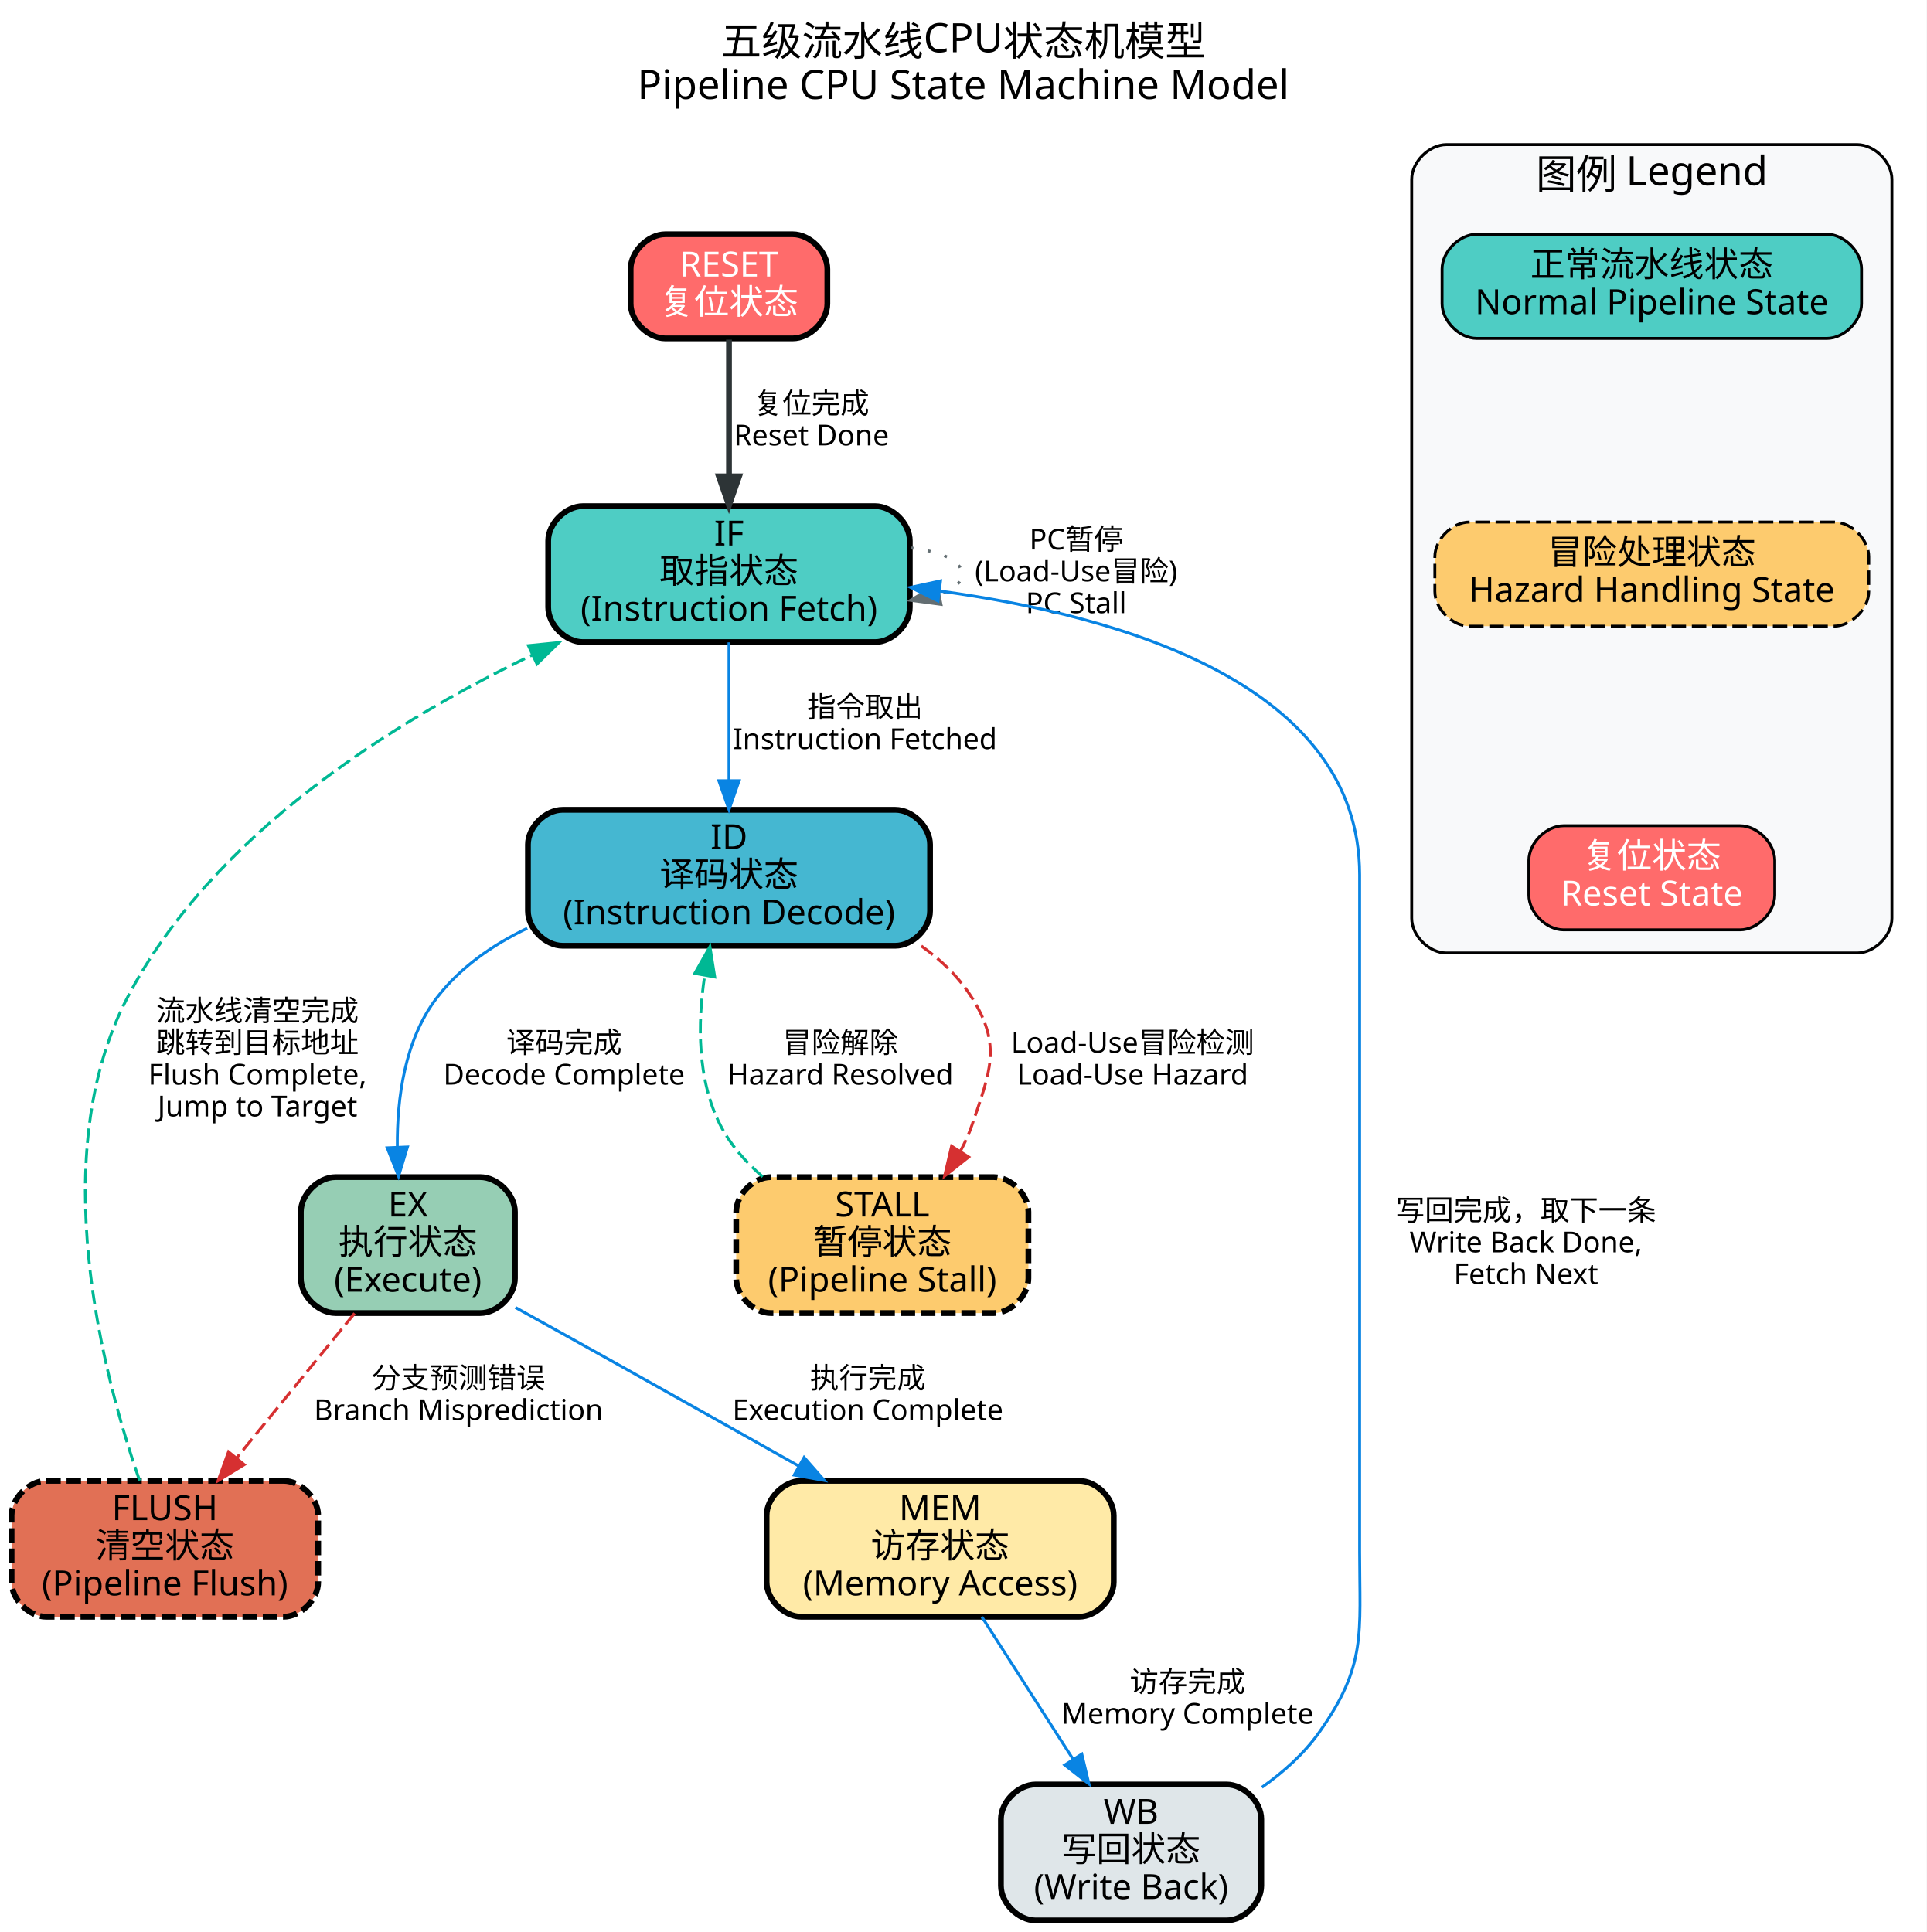
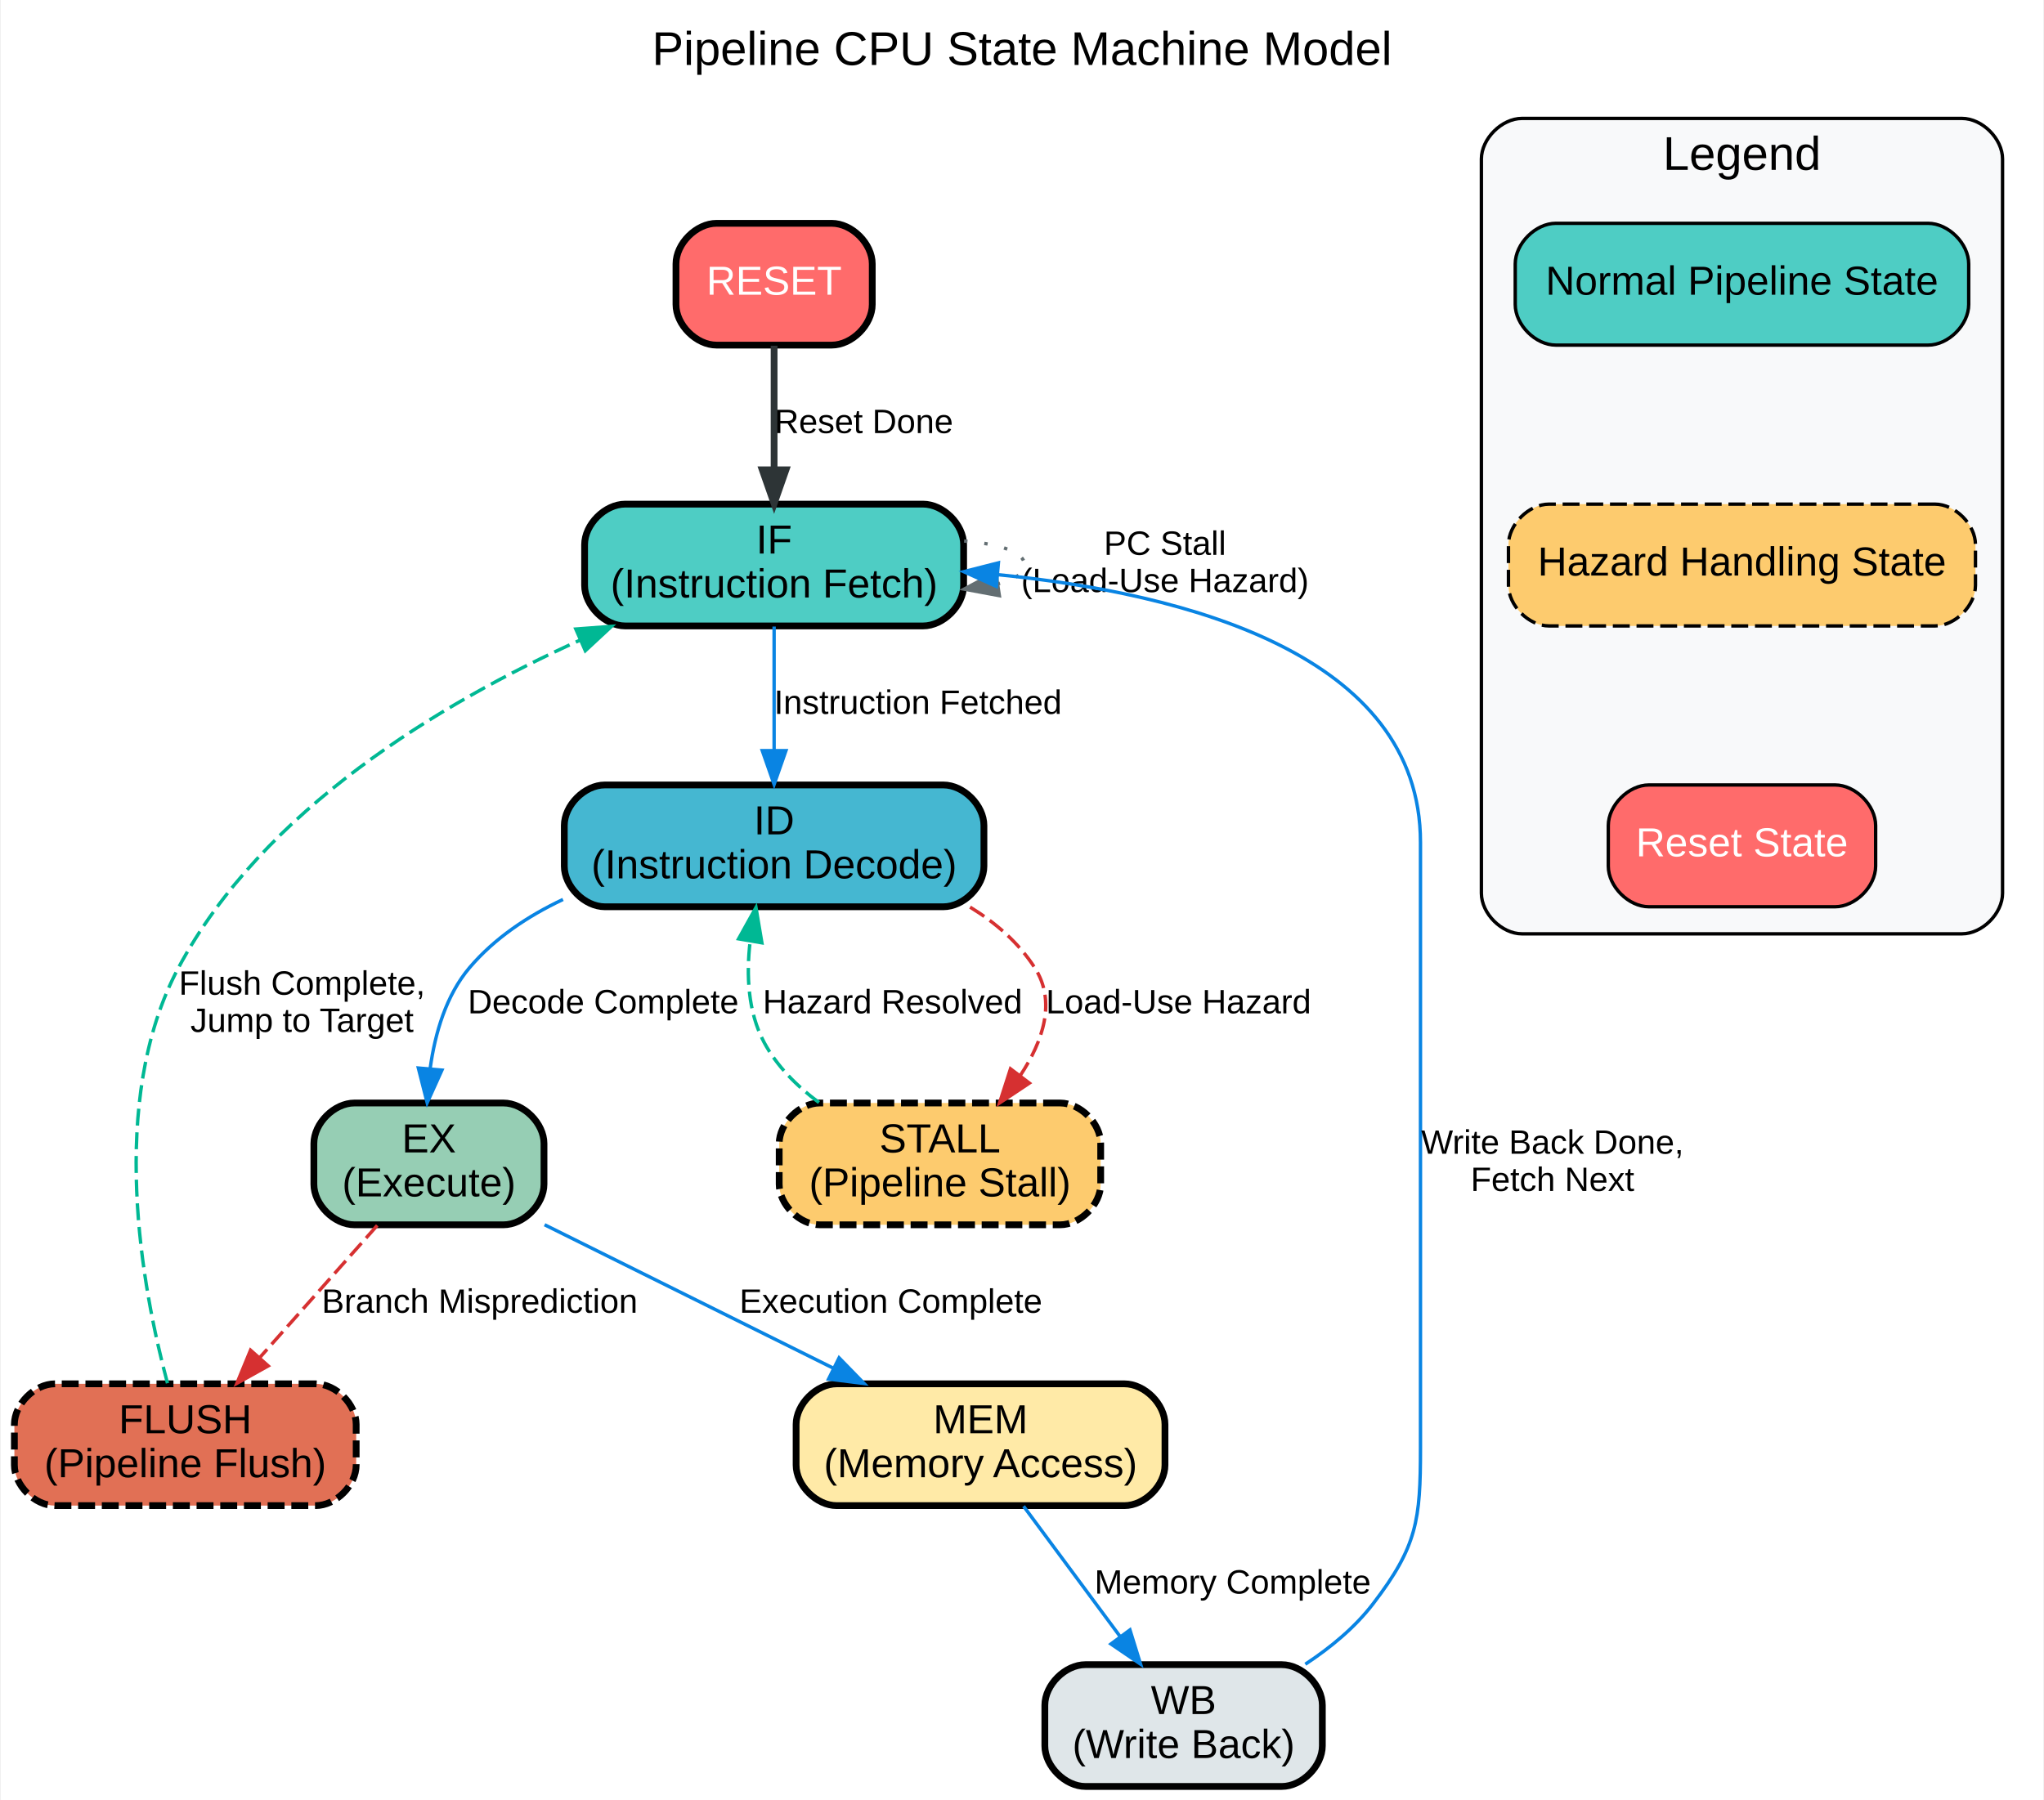
- <svg xmlns="http://www.w3.org/2000/svg" width="666pt" height="668pt" viewBox="0.00 0.00 666.00 668.00">
-   <g id="graph0" class="graph" transform="scale(1 1) rotate(0) translate(4 664)">
-     <polygon fill="white" stroke="transparent" points="-4,4 -4,-664 662,-664 662,4 -4,4" />
-     <text text-anchor="middle" x="329" y="-644.8" font-family="SimHei" font-size="14.00">五级流水线CPU状态机模型</text>
-     <text text-anchor="middle" x="329" y="-629.8" font-family="SimHei" font-size="14.00">Pipeline CPU State Machine Model</text>
+ <svg xmlns="http://www.w3.org/2000/svg" width="604pt" height="532pt" viewBox="0.00 0.00 603.50 532.00">
+   <g id="graph0" class="graph" transform="scale(1 1) rotate(0) translate(4 528)">
+     <polygon fill="white" stroke="transparent" points="-4,4 -4,-528 599.5,-528 599.5,4 -4,4" />
+     <text text-anchor="middle" x="297.75" y="-508.8" font-family="Arial" font-size="14.00">Pipeline CPU State Machine Model</text>
    <g id="clust1" class="cluster">
-       <path fill="#f8f9fa" stroke="black" d="M496,-334.5C496,-334.5 638,-334.5 638,-334.5 644,-334.5 650,-340.5 650,-346.5 650,-346.5 650,-602 650,-602 650,-608 644,-614 638,-614 638,-614 496,-614 496,-614 490,-614 484,-608 484,-602 484,-602 484,-346.5 484,-346.5 484,-340.5 490,-334.5 496,-334.5" />
-       <text text-anchor="middle" x="567" y="-598.8" font-family="SimHei" font-size="14.00">图例 Legend</text>
+       <path fill="#f8f9fa" stroke="black" d="M445.5,-252C445.5,-252 575.5,-252 575.5,-252 581.5,-252 587.5,-258 587.5,-264 587.5,-264 587.5,-481 587.5,-481 587.5,-487 581.5,-493 575.5,-493 575.5,-493 445.5,-493 445.5,-493 439.5,-493 433.5,-487 433.5,-481 433.5,-481 433.5,-264 433.5,-264 433.5,-258 439.5,-252 445.5,-252" />
+       <text text-anchor="middle" x="510.5" y="-477.8" font-family="Arial" font-size="14.00">Legend</text>
    </g>
    <g id="node1" class="node">
-       <path fill="#ff6b6b" stroke="black" stroke-width="2" d="M270,-583C270,-583 226,-583 226,-583 220,-583 214,-577 214,-571 214,-571 214,-559 214,-559 214,-553 220,-547 226,-547 226,-547 270,-547 270,-547 276,-547 282,-553 282,-559 282,-559 282,-571 282,-571 282,-577 276,-583 270,-583" />
-       <text text-anchor="middle" x="248" y="-568.4" font-family="SimHei" font-size="12.00" fill="white">RESET</text>
-       <text text-anchor="middle" x="248" y="-555.4" font-family="SimHei" font-size="12.00" fill="white">复位状态</text>
+       <path fill="#ff6b6b" stroke="black" stroke-width="2" d="M241.5,-462C241.5,-462 207.5,-462 207.5,-462 201.5,-462 195.5,-456 195.5,-450 195.5,-450 195.5,-438 195.5,-438 195.5,-432 201.5,-426 207.5,-426 207.5,-426 241.5,-426 241.5,-426 247.5,-426 253.5,-432 253.5,-438 253.5,-438 253.5,-450 253.5,-450 253.5,-456 247.5,-462 241.5,-462" />
+       <text text-anchor="middle" x="224.5" y="-440.9" font-family="Arial" font-size="12.00" fill="white">RESET</text>
    </g>
    <g id="node2" class="node">
-       <path fill="#4ecdc4" stroke="black" stroke-width="2" d="M298.5,-489C298.5,-489 197.5,-489 197.5,-489 191.5,-489 185.5,-483 185.5,-477 185.5,-477 185.5,-454 185.5,-454 185.5,-448 191.5,-442 197.5,-442 197.5,-442 298.5,-442 298.5,-442 304.5,-442 310.5,-448 310.5,-454 310.5,-454 310.5,-477 310.5,-477 310.5,-483 304.5,-489 298.5,-489" />
-       <text text-anchor="middle" x="248" y="-475.4" font-family="SimHei" font-size="12.00">IF</text>
-       <text text-anchor="middle" x="248" y="-462.4" font-family="SimHei" font-size="12.00">取指状态</text>
-       <text text-anchor="middle" x="248" y="-449.4" font-family="SimHei" font-size="12.00">(Instruction Fetch)</text>
+       <path fill="#4ecdc4" stroke="black" stroke-width="2" d="M268.5,-379C268.5,-379 180.5,-379 180.5,-379 174.5,-379 168.5,-373 168.5,-367 168.5,-367 168.5,-355 168.5,-355 168.5,-349 174.5,-343 180.5,-343 180.5,-343 268.5,-343 268.5,-343 274.5,-343 280.5,-349 280.5,-355 280.5,-355 280.5,-367 280.5,-367 280.5,-373 274.5,-379 268.5,-379" />
+       <text text-anchor="middle" x="224.5" y="-364.4" font-family="Arial" font-size="12.00">IF</text>
+       <text text-anchor="middle" x="224.5" y="-351.4" font-family="Arial" font-size="12.00">(Instruction Fetch)</text>
    </g>
    <g id="edge1" class="edge">
-       <path fill="none" stroke="#2d3436" stroke-width="2" d="M248,-546.57C248,-533.57 248,-515.43 248,-499.7" />
-       <polygon fill="#2d3436" stroke="#2d3436" stroke-width="2" points="251.5,-499.29 248,-489.29 244.5,-499.29 251.5,-499.29" />
-       <text text-anchor="middle" x="276.5" y="-521" font-family="SimHei" font-size="10.00">复位完成</text>
-       <text text-anchor="middle" x="276.5" y="-510" font-family="SimHei" font-size="10.00">Reset Done</text>
+       <path fill="none" stroke="#2d3436" stroke-width="2" d="M224.5,-425.82C224.5,-415.19 224.5,-401.31 224.5,-389.2" />
+       <polygon fill="#2d3436" stroke="#2d3436" stroke-width="2" points="228,-389.15 224.5,-379.15 221,-389.15 228,-389.15" />
+       <text text-anchor="middle" x="251" y="-400" font-family="Arial" font-size="10.00">Reset Done</text>
    </g>
    <g id="edge11" class="edge">
-       <path fill="none" stroke="#636e72" stroke-dasharray="1,5" d="M310.78,-474.56C321.26,-473.29 328.5,-470.27 328.5,-465.5 328.5,-462.44 325.53,-460.1 320.64,-458.48" />
-       <polygon fill="#636e72" stroke="#636e72" points="321.28,-455.04 310.78,-456.44 319.86,-461.9 321.28,-455.04" />
-       <text text-anchor="middle" x="368" y="-474" font-family="SimHei" font-size="10.00">PC暂停</text>
-       <text text-anchor="middle" x="368" y="-463" font-family="SimHei" font-size="10.00">(Load-Use冒险)</text>
-       <text text-anchor="middle" x="368" y="-452" font-family="SimHei" font-size="10.00">PC Stall</text>
+       <path fill="none" stroke="#636e72" stroke-dasharray="1,5" d="M280.65,-368.12C291.12,-367.24 298.5,-364.87 298.5,-361 298.5,-358.52 295.47,-356.66 290.54,-355.41" />
+       <polygon fill="#636e72" stroke="#636e72" points="291.06,-351.95 280.65,-353.88 290,-358.87 291.06,-351.95" />
+       <text text-anchor="middle" x="340" y="-364" font-family="Arial" font-size="10.00">PC Stall</text>
+       <text text-anchor="middle" x="340" y="-353" font-family="Arial" font-size="10.00">(Load-Use Hazard)</text>
    </g>
    <g id="node3" class="node">
-       <path fill="#45b7d1" stroke="black" stroke-width="2" d="M305.5,-384C305.5,-384 190.5,-384 190.5,-384 184.5,-384 178.5,-378 178.5,-372 178.5,-372 178.5,-349 178.5,-349 178.5,-343 184.5,-337 190.5,-337 190.5,-337 305.5,-337 305.5,-337 311.5,-337 317.5,-343 317.5,-349 317.5,-349 317.5,-372 317.5,-372 317.5,-378 311.5,-384 305.5,-384" />
-       <text text-anchor="middle" x="248" y="-370.4" font-family="SimHei" font-size="12.00">ID</text>
-       <text text-anchor="middle" x="248" y="-357.4" font-family="SimHei" font-size="12.00">译码状态</text>
-       <text text-anchor="middle" x="248" y="-344.4" font-family="SimHei" font-size="12.00">(Instruction Decode)</text>
+       <path fill="#45b7d1" stroke="black" stroke-width="2" d="M274.5,-296C274.5,-296 174.5,-296 174.5,-296 168.5,-296 162.5,-290 162.5,-284 162.5,-284 162.5,-272 162.5,-272 162.5,-266 168.5,-260 174.5,-260 174.5,-260 274.5,-260 274.5,-260 280.5,-260 286.5,-266 286.5,-272 286.5,-272 286.5,-284 286.5,-284 286.5,-290 280.5,-296 274.5,-296" />
+       <text text-anchor="middle" x="224.5" y="-281.4" font-family="Arial" font-size="12.00">ID</text>
+       <text text-anchor="middle" x="224.5" y="-268.4" font-family="Arial" font-size="12.00">(Instruction Decode)</text>
    </g>
    <g id="edge2" class="edge">
-       <path fill="none" stroke="#0984e3" d="M248,-441.9C248,-427.94 248,-409.81 248,-394.29" />
-       <polygon fill="#0984e3" stroke="#0984e3" points="251.5,-394.05 248,-384.05 244.5,-394.05 251.5,-394.05" />
-       <text text-anchor="middle" x="295" y="-416" font-family="SimHei" font-size="10.00">指令取出</text>
-       <text text-anchor="middle" x="295" y="-405" font-family="SimHei" font-size="10.00">Instruction Fetched</text>
+       <path fill="none" stroke="#0984e3" d="M224.5,-342.82C224.5,-332.19 224.5,-318.31 224.5,-306.2" />
+       <polygon fill="#0984e3" stroke="#0984e3" points="228,-306.15 224.5,-296.15 221,-306.15 228,-306.15" />
+       <text text-anchor="middle" x="267" y="-317" font-family="Arial" font-size="10.00">Instruction Fetched</text>
    </g>
    <g id="node4" class="node">
-       <path fill="#96ceb4" stroke="black" stroke-width="2" d="M162,-257C162,-257 112,-257 112,-257 106,-257 100,-251 100,-245 100,-245 100,-222 100,-222 100,-216 106,-210 112,-210 112,-210 162,-210 162,-210 168,-210 174,-216 174,-222 174,-222 174,-245 174,-245 174,-251 168,-257 162,-257" />
-       <text text-anchor="middle" x="137" y="-243.4" font-family="SimHei" font-size="12.00">EX</text>
-       <text text-anchor="middle" x="137" y="-230.4" font-family="SimHei" font-size="12.00">执行状态</text>
-       <text text-anchor="middle" x="137" y="-217.4" font-family="SimHei" font-size="12.00">(Execute)</text>
+       <path fill="#96ceb4" stroke="black" stroke-width="2" d="M144.5,-202C144.5,-202 100.5,-202 100.5,-202 94.5,-202 88.5,-196 88.5,-190 88.5,-190 88.5,-178 88.5,-178 88.5,-172 94.5,-166 100.5,-166 100.5,-166 144.5,-166 144.5,-166 150.5,-166 156.5,-172 156.5,-178 156.5,-178 156.5,-190 156.5,-190 156.5,-196 150.5,-202 144.5,-202" />
+       <text text-anchor="middle" x="122.5" y="-187.4" font-family="Arial" font-size="12.00">EX</text>
+       <text text-anchor="middle" x="122.5" y="-174.4" font-family="Arial" font-size="12.00">(Execute)</text>
    </g>
    <g id="edge3" class="edge">
-       <path fill="none" stroke="#0984e3" d="M178.26,-343.05C166.24,-337.28 155.04,-329.5 147,-319 135.92,-304.53 133.19,-284.38 133.35,-267.38" />
-       <polygon fill="#0984e3" stroke="#0984e3" points="136.85,-267.42 133.77,-257.29 129.85,-267.13 136.85,-267.42" />
-       <text text-anchor="middle" x="191" y="-300" font-family="SimHei" font-size="10.00">译码完成</text>
-       <text text-anchor="middle" x="191" y="-289" font-family="SimHei" font-size="10.00">Decode Complete</text>
+       <path fill="none" stroke="#0984e3" d="M162.11,-262.16C151.68,-257.24 141.88,-250.69 134.5,-242 127.56,-233.82 124.31,-222.62 122.88,-212.32" />
+       <polygon fill="#0984e3" stroke="#0984e3" points="126.34,-211.72 121.98,-202.07 119.37,-212.34 126.34,-211.72" />
+       <text text-anchor="middle" x="174" y="-228.5" font-family="Arial" font-size="10.00">Decode Complete</text>
    </g>
    <g id="node7" class="node">
-       <path fill="#fdcb6e" stroke="black" stroke-width="2" stroke-dasharray="5,2" d="M339.5,-257C339.5,-257 262.5,-257 262.5,-257 256.5,-257 250.5,-251 250.5,-245 250.5,-245 250.5,-222 250.5,-222 250.5,-216 256.5,-210 262.5,-210 262.5,-210 339.5,-210 339.5,-210 345.5,-210 351.5,-216 351.5,-222 351.5,-222 351.5,-245 351.5,-245 351.5,-251 345.5,-257 339.5,-257" />
-       <text text-anchor="middle" x="301" y="-243.4" font-family="SimHei" font-size="12.00">STALL</text>
-       <text text-anchor="middle" x="301" y="-230.4" font-family="SimHei" font-size="12.00">暂停状态</text>
-       <text text-anchor="middle" x="301" y="-217.4" font-family="SimHei" font-size="12.00">(Pipeline Stall)</text>
+       <path fill="#fdcb6e" stroke="black" stroke-width="2" stroke-dasharray="5,2" d="M309,-202C309,-202 238,-202 238,-202 232,-202 226,-196 226,-190 226,-190 226,-178 226,-178 226,-172 232,-166 238,-166 238,-166 309,-166 309,-166 315,-166 321,-172 321,-178 321,-178 321,-190 321,-190 321,-196 315,-202 309,-202" />
+       <text text-anchor="middle" x="273.5" y="-187.4" font-family="Arial" font-size="12.00">STALL</text>
+       <text text-anchor="middle" x="273.5" y="-174.4" font-family="Arial" font-size="12.00">(Pipeline Stall)</text>
    </g>
    <g id="edge7" class="edge">
-       <path fill="none" stroke="#d63031" stroke-dasharray="5,2" d="M314.48,-336.92C321.4,-332.03 327.52,-326.13 332,-319 342.4,-302.44 338.27,-293.52 332,-275 330.95,-271.9 329.55,-268.85 327.94,-265.89" />
-       <polygon fill="#d63031" stroke="#d63031" points="330.85,-263.96 322.54,-257.39 324.95,-267.71 330.85,-263.96" />
-       <text text-anchor="middle" x="387.5" y="-300" font-family="SimHei" font-size="10.00">Load-Use冒险检测</text>
-       <text text-anchor="middle" x="387.5" y="-289" font-family="SimHei" font-size="10.00">Load-Use Hazard</text>
+       <path fill="none" stroke="#d63031" stroke-dasharray="5,2" d="M282.41,-259.89C289.97,-255.27 296.73,-249.41 301.5,-242 307.94,-232.01 303.98,-220.32 297.25,-210.14" />
+       <polygon fill="#d63031" stroke="#d63031" points="299.93,-207.88 291.11,-202.01 294.35,-212.1 299.93,-207.88" />
+       <text text-anchor="middle" x="344" y="-228.5" font-family="Arial" font-size="10.00">Load-Use Hazard</text>
    </g>
    <g id="node5" class="node">
-       <path fill="#ffeaa7" stroke="black" stroke-width="2" d="M369,-152C369,-152 273,-152 273,-152 267,-152 261,-146 261,-140 261,-140 261,-117 261,-117 261,-111 267,-105 273,-105 273,-105 369,-105 369,-105 375,-105 381,-111 381,-117 381,-117 381,-140 381,-140 381,-146 375,-152 369,-152" />
-       <text text-anchor="middle" x="321" y="-138.4" font-family="SimHei" font-size="12.00">MEM</text>
-       <text text-anchor="middle" x="321" y="-125.4" font-family="SimHei" font-size="12.00">访存状态</text>
-       <text text-anchor="middle" x="321" y="-112.4" font-family="SimHei" font-size="12.00">(Memory Access)</text>
+       <path fill="#ffeaa7" stroke="black" stroke-width="2" d="M328,-119C328,-119 243,-119 243,-119 237,-119 231,-113 231,-107 231,-107 231,-95 231,-95 231,-89 237,-83 243,-83 243,-83 328,-83 328,-83 334,-83 340,-89 340,-95 340,-95 340,-107 340,-107 340,-113 334,-119 328,-119" />
+       <text text-anchor="middle" x="285.5" y="-104.4" font-family="Arial" font-size="12.00">MEM</text>
+       <text text-anchor="middle" x="285.5" y="-91.4" font-family="Arial" font-size="12.00">(Memory Access)</text>
    </g>
    <g id="edge4" class="edge">
-       <path fill="none" stroke="#0984e3" d="M174.16,-211.94C185.66,-205.57 198.36,-198.51 210,-192 230.33,-180.64 252.72,-168.04 272.04,-157.16" />
-       <polygon fill="#0984e3" stroke="#0984e3" points="273.97,-160.09 280.96,-152.13 270.53,-153.99 273.97,-160.09" />
-       <text text-anchor="middle" x="296" y="-184" font-family="SimHei" font-size="10.00">执行完成</text>
-       <text text-anchor="middle" x="296" y="-173" font-family="SimHei" font-size="10.00">Execution Complete</text>
+       <path fill="none" stroke="#0984e3" d="M156.67,-166.02C181.47,-153.69 215.22,-136.92 241.96,-123.64" />
+       <polygon fill="#0984e3" stroke="#0984e3" points="243.7,-126.68 251.09,-119.1 240.58,-120.41 243.7,-126.68" />
+       <text text-anchor="middle" x="259" y="-140" font-family="Arial" font-size="10.00">Execution Complete</text>
    </g>
    <g id="node8" class="node">
-       <path fill="#e17055" stroke="black" stroke-width="2" stroke-dasharray="5,2" d="M94,-152C94,-152 12,-152 12,-152 6,-152 0,-146 0,-140 0,-140 0,-117 0,-117 0,-111 6,-105 12,-105 12,-105 94,-105 94,-105 100,-105 106,-111 106,-117 106,-117 106,-140 106,-140 106,-146 100,-152 94,-152" />
-       <text text-anchor="middle" x="53" y="-138.4" font-family="SimHei" font-size="12.00">FLUSH</text>
-       <text text-anchor="middle" x="53" y="-125.4" font-family="SimHei" font-size="12.00">清空状态</text>
-       <text text-anchor="middle" x="53" y="-112.4" font-family="SimHei" font-size="12.00">(Pipeline Flush)</text>
+       <path fill="#e17055" stroke="black" stroke-width="2" stroke-dasharray="5,2" d="M89,-119C89,-119 12,-119 12,-119 6,-119 0,-113 0,-107 0,-107 0,-95 0,-95 0,-89 6,-83 12,-83 12,-83 89,-83 89,-83 95,-83 101,-89 101,-95 101,-95 101,-107 101,-107 101,-113 95,-119 89,-119" />
+       <text text-anchor="middle" x="50.5" y="-104.4" font-family="Arial" font-size="12.00">FLUSH</text>
+       <text text-anchor="middle" x="50.5" y="-91.4" font-family="Arial" font-size="12.00">(Pipeline Flush)</text>
    </g>
    <g id="edge9" class="edge">
-       <path fill="none" stroke="#d63031" stroke-dasharray="5,2" d="M118.57,-209.9C106.64,-195.27 90.96,-176.05 77.93,-160.07" />
-       <polygon fill="#d63031" stroke="#d63031" points="80.42,-157.59 71.39,-152.05 75,-162.01 80.42,-157.59" />
-       <text text-anchor="middle" x="154.5" y="-184" font-family="SimHei" font-size="10.00">分支预测错误</text>
-       <text text-anchor="middle" x="154.5" y="-173" font-family="SimHei" font-size="10.00">Branch Misprediction</text>
+       <path fill="none" stroke="#d63031" stroke-dasharray="5,2" d="M107.23,-165.82C97.11,-154.44 83.68,-139.33 72.42,-126.66" />
+       <polygon fill="#d63031" stroke="#d63031" points="75.01,-124.3 65.75,-119.15 69.78,-128.95 75.01,-124.3" />
+       <text text-anchor="middle" x="137.5" y="-140" font-family="Arial" font-size="10.00">Branch Misprediction</text>
    </g>
    <g id="node6" class="node">
-       <path fill="#dfe6e9" stroke="black" stroke-width="2" d="M420,-47C420,-47 354,-47 354,-47 348,-47 342,-41 342,-35 342,-35 342,-12 342,-12 342,-6 348,0 354,0 354,0 420,0 420,0 426,0 432,-6 432,-12 432,-12 432,-35 432,-35 432,-41 426,-47 420,-47" />
-       <text text-anchor="middle" x="387" y="-33.4" font-family="SimHei" font-size="12.00">WB</text>
-       <text text-anchor="middle" x="387" y="-20.4" font-family="SimHei" font-size="12.00">写回状态</text>
-       <text text-anchor="middle" x="387" y="-7.4" font-family="SimHei" font-size="12.00">(Write Back)</text>
+       <path fill="#dfe6e9" stroke="black" stroke-width="2" d="M374.5,-36C374.5,-36 316.5,-36 316.5,-36 310.5,-36 304.5,-30 304.5,-24 304.5,-24 304.5,-12 304.5,-12 304.5,-6 310.5,0 316.5,0 316.5,0 374.5,0 374.5,0 380.5,0 386.5,-6 386.5,-12 386.5,-12 386.5,-24 386.5,-24 386.5,-30 380.5,-36 374.5,-36" />
+       <text text-anchor="middle" x="345.5" y="-21.4" font-family="Arial" font-size="12.00">WB</text>
+       <text text-anchor="middle" x="345.5" y="-8.4" font-family="Arial" font-size="12.00">(Write Back)</text>
    </g>
    <g id="edge5" class="edge">
-       <path fill="none" stroke="#0984e3" d="M335.43,-104.93C343.04,-93.05 352.52,-78.23 361,-65 362.91,-62.03 364.89,-58.93 366.88,-55.83" />
-       <polygon fill="#0984e3" stroke="#0984e3" points="369.96,-57.51 372.42,-47.2 364.07,-53.73 369.96,-57.51" />
-       <text text-anchor="middle" x="406.5" y="-79" font-family="SimHei" font-size="10.00">访存完成</text>
-       <text text-anchor="middle" x="406.5" y="-68" font-family="SimHei" font-size="10.00">Memory Complete</text>
+       <path fill="none" stroke="#0984e3" d="M298.22,-82.82C306.5,-71.65 317.43,-56.9 326.7,-44.38" />
+       <polygon fill="#0984e3" stroke="#0984e3" points="329.65,-46.27 332.79,-36.15 324.03,-42.11 329.65,-46.27" />
+       <text text-anchor="middle" x="360" y="-57" font-family="Arial" font-size="10.00">Memory Complete</text>
    </g>
    <g id="edge6" class="edge">
-       <path fill="none" stroke="#0984e3" d="M432.21,-46.01C439.73,-51.31 446.77,-57.63 452,-65 468.47,-88.22 466,-99.03 466,-127.5 466,-361.5 466,-361.5 466,-361.5 466,-427.16 384.16,-451.03 320.76,-459.66" />
-       <polygon fill="#0984e3" stroke="#0984e3" points="320.25,-456.2 310.76,-460.92 321.12,-463.15 320.25,-456.2" />
-       <text text-anchor="middle" x="523.5" y="-242" font-family="SimHei" font-size="10.00">写回完成，取下一条</text>
-       <text text-anchor="middle" x="523.5" y="-231" font-family="SimHei" font-size="10.00">Write Back Done,</text>
-       <text text-anchor="middle" x="523.5" y="-220" font-family="SimHei" font-size="10.00">Fetch Next</text>
+       <path fill="none" stroke="#0984e3" d="M381.47,-36.13C388.92,-41.03 396.13,-46.99 401.5,-54 414.5,-70.96 415.5,-78.63 415.5,-100 415.5,-279 415.5,-279 415.5,-279 415.5,-334.69 345.82,-352.66 290.63,-358.15" />
+       <polygon fill="#0984e3" stroke="#0984e3" points="290.17,-354.68 280.52,-359.04 290.78,-361.65 290.17,-354.68" />
+       <text text-anchor="middle" x="454.5" y="-187" font-family="Arial" font-size="10.00">Write Back Done,</text>
+       <text text-anchor="middle" x="454.5" y="-176" font-family="Arial" font-size="10.00">Fetch Next</text>
    </g>
    <g id="edge8" class="edge">
-       <path fill="none" stroke="#00b894" stroke-dasharray="5,2" d="M259.65,-257.13C253.74,-262.21 248.49,-268.16 245,-275 237,-290.66 237.14,-310.16 239.56,-326.48" />
-       <polygon fill="#00b894" stroke="#00b894" points="236.18,-327.46 241.41,-336.67 243.07,-326.21 236.18,-327.46" />
-       <text text-anchor="middle" x="286.5" y="-300" font-family="SimHei" font-size="10.00">冒险解除</text>
-       <text text-anchor="middle" x="286.5" y="-289" font-family="SimHei" font-size="10.00">Hazard Resolved</text>
+       <path fill="none" stroke="#00b894" stroke-dasharray="5,2" d="M237.76,-202.14C231.23,-206.97 225.28,-212.89 221.5,-220 216.75,-228.93 216.26,-239.8 217.4,-249.64" />
+       <polygon fill="#00b894" stroke="#00b894" points="213.99,-250.52 219.14,-259.78 220.89,-249.34 213.99,-250.52" />
+       <text text-anchor="middle" x="259.5" y="-228.5" font-family="Arial" font-size="10.00">Hazard Resolved</text>
    </g>
    <g id="edge10" class="edge">
-       <path fill="none" stroke="#00b894" stroke-dasharray="5,2" d="M44.26,-152.06C31.37,-189.21 11.67,-264.6 40,-319 69.26,-375.18 131.24,-414.14 179.96,-437.51" />
-       <polygon fill="#00b894" stroke="#00b894" points="178.67,-440.77 189.21,-441.83 181.63,-434.43 178.67,-440.77" />
-       <text text-anchor="middle" x="85" y="-311" font-family="SimHei" font-size="10.00">流水线清空完成</text>
-       <text text-anchor="middle" x="85" y="-300" font-family="SimHei" font-size="10.00">跳转到目标地址</text>
-       <text text-anchor="middle" x="85" y="-289" font-family="SimHei" font-size="10.00">Flush Complete,</text>
-       <text text-anchor="middle" x="85" y="-278" font-family="SimHei" font-size="10.00">Jump to Target</text>
+       <path fill="none" stroke="#00b894" stroke-dasharray="5,2" d="M45.24,-119.18C37.8,-146.88 27.33,-202.32 48.5,-242 73.4,-288.67 125.86,-320.14 167.06,-338.76" />
+       <polygon fill="#00b894" stroke="#00b894" points="165.9,-342.08 176.46,-342.88 168.71,-335.67 165.9,-342.08" />
+       <text text-anchor="middle" x="85" y="-234" font-family="Arial" font-size="10.00">Flush Complete,</text>
+       <text text-anchor="middle" x="85" y="-223" font-family="Arial" font-size="10.00">Jump to Target</text>
    </g>
    <g id="node9" class="node">
-       <path fill="#4ecdc4" stroke="black" d="M627.5,-583C627.5,-583 506.5,-583 506.5,-583 500.5,-583 494.5,-577 494.5,-571 494.5,-571 494.5,-559 494.5,-559 494.5,-553 500.5,-547 506.5,-547 506.5,-547 627.5,-547 627.5,-547 633.5,-547 639.5,-553 639.5,-559 639.5,-559 639.5,-571 639.5,-571 639.5,-577 633.5,-583 627.5,-583" />
-       <text text-anchor="middle" x="567" y="-568.4" font-family="SimHei" font-size="12.00">正常流水线状态</text>
-       <text text-anchor="middle" x="567" y="-555.4" font-family="SimHei" font-size="12.00">Normal Pipeline State</text>
+       <path fill="#4ecdc4" stroke="black" d="M565.5,-462C565.5,-462 455.5,-462 455.5,-462 449.5,-462 443.5,-456 443.5,-450 443.5,-450 443.5,-438 443.5,-438 443.5,-432 449.5,-426 455.5,-426 455.5,-426 565.5,-426 565.5,-426 571.5,-426 577.5,-432 577.5,-438 577.5,-438 577.5,-450 577.5,-450 577.5,-456 571.5,-462 565.5,-462" />
+       <text text-anchor="middle" x="510.5" y="-440.9" font-family="Arial" font-size="12.00">Normal Pipeline State</text>
    </g>
    <g id="node10" class="node">
-       <path fill="#fdcb6e" stroke="black" stroke-dasharray="5,2" d="M630,-483.5C630,-483.5 504,-483.5 504,-483.5 498,-483.5 492,-477.5 492,-471.5 492,-471.5 492,-459.5 492,-459.5 492,-453.5 498,-447.5 504,-447.5 504,-447.5 630,-447.5 630,-447.5 636,-447.5 642,-453.5 642,-459.5 642,-459.5 642,-471.5 642,-471.5 642,-477.5 636,-483.5 630,-483.5" />
-       <text text-anchor="middle" x="567" y="-468.9" font-family="SimHei" font-size="12.00">冒险处理状态</text>
-       <text text-anchor="middle" x="567" y="-455.9" font-family="SimHei" font-size="12.00">Hazard Handling State</text>
+       <path fill="#fdcb6e" stroke="black" stroke-dasharray="5,2" d="M567.5,-379C567.5,-379 453.5,-379 453.5,-379 447.5,-379 441.5,-373 441.5,-367 441.5,-367 441.5,-355 441.5,-355 441.5,-349 447.5,-343 453.5,-343 453.5,-343 567.5,-343 567.5,-343 573.5,-343 579.5,-349 579.5,-355 579.5,-355 579.5,-367 579.5,-367 579.5,-373 573.5,-379 567.5,-379" />
+       <text text-anchor="middle" x="510.5" y="-357.9" font-family="Arial" font-size="12.00">Hazard Handling State</text>
    </g>
    <g id="node11" class="node">
-       <path fill="#ff6b6b" stroke="black" d="M597.5,-378.5C597.5,-378.5 536.5,-378.5 536.5,-378.5 530.5,-378.5 524.5,-372.5 524.5,-366.5 524.5,-366.5 524.5,-354.5 524.5,-354.5 524.5,-348.5 530.5,-342.5 536.5,-342.5 536.5,-342.5 597.5,-342.5 597.5,-342.5 603.5,-342.5 609.5,-348.5 609.5,-354.5 609.5,-354.5 609.5,-366.5 609.5,-366.5 609.5,-372.5 603.5,-378.5 597.5,-378.5" />
-       <text text-anchor="middle" x="567" y="-363.9" font-family="SimHei" font-size="12.00" fill="white">复位状态</text>
-       <text text-anchor="middle" x="567" y="-350.9" font-family="SimHei" font-size="12.00" fill="white">Reset State</text>
+       <path fill="#ff6b6b" stroke="black" d="M538,-296C538,-296 483,-296 483,-296 477,-296 471,-290 471,-284 471,-284 471,-272 471,-272 471,-266 477,-260 483,-260 483,-260 538,-260 538,-260 544,-260 550,-266 550,-272 550,-272 550,-284 550,-284 550,-290 544,-296 538,-296" />
+       <text text-anchor="middle" x="510.5" y="-274.9" font-family="Arial" font-size="12.00" fill="white">Reset State</text>
    </g>
  </g>
</svg>
